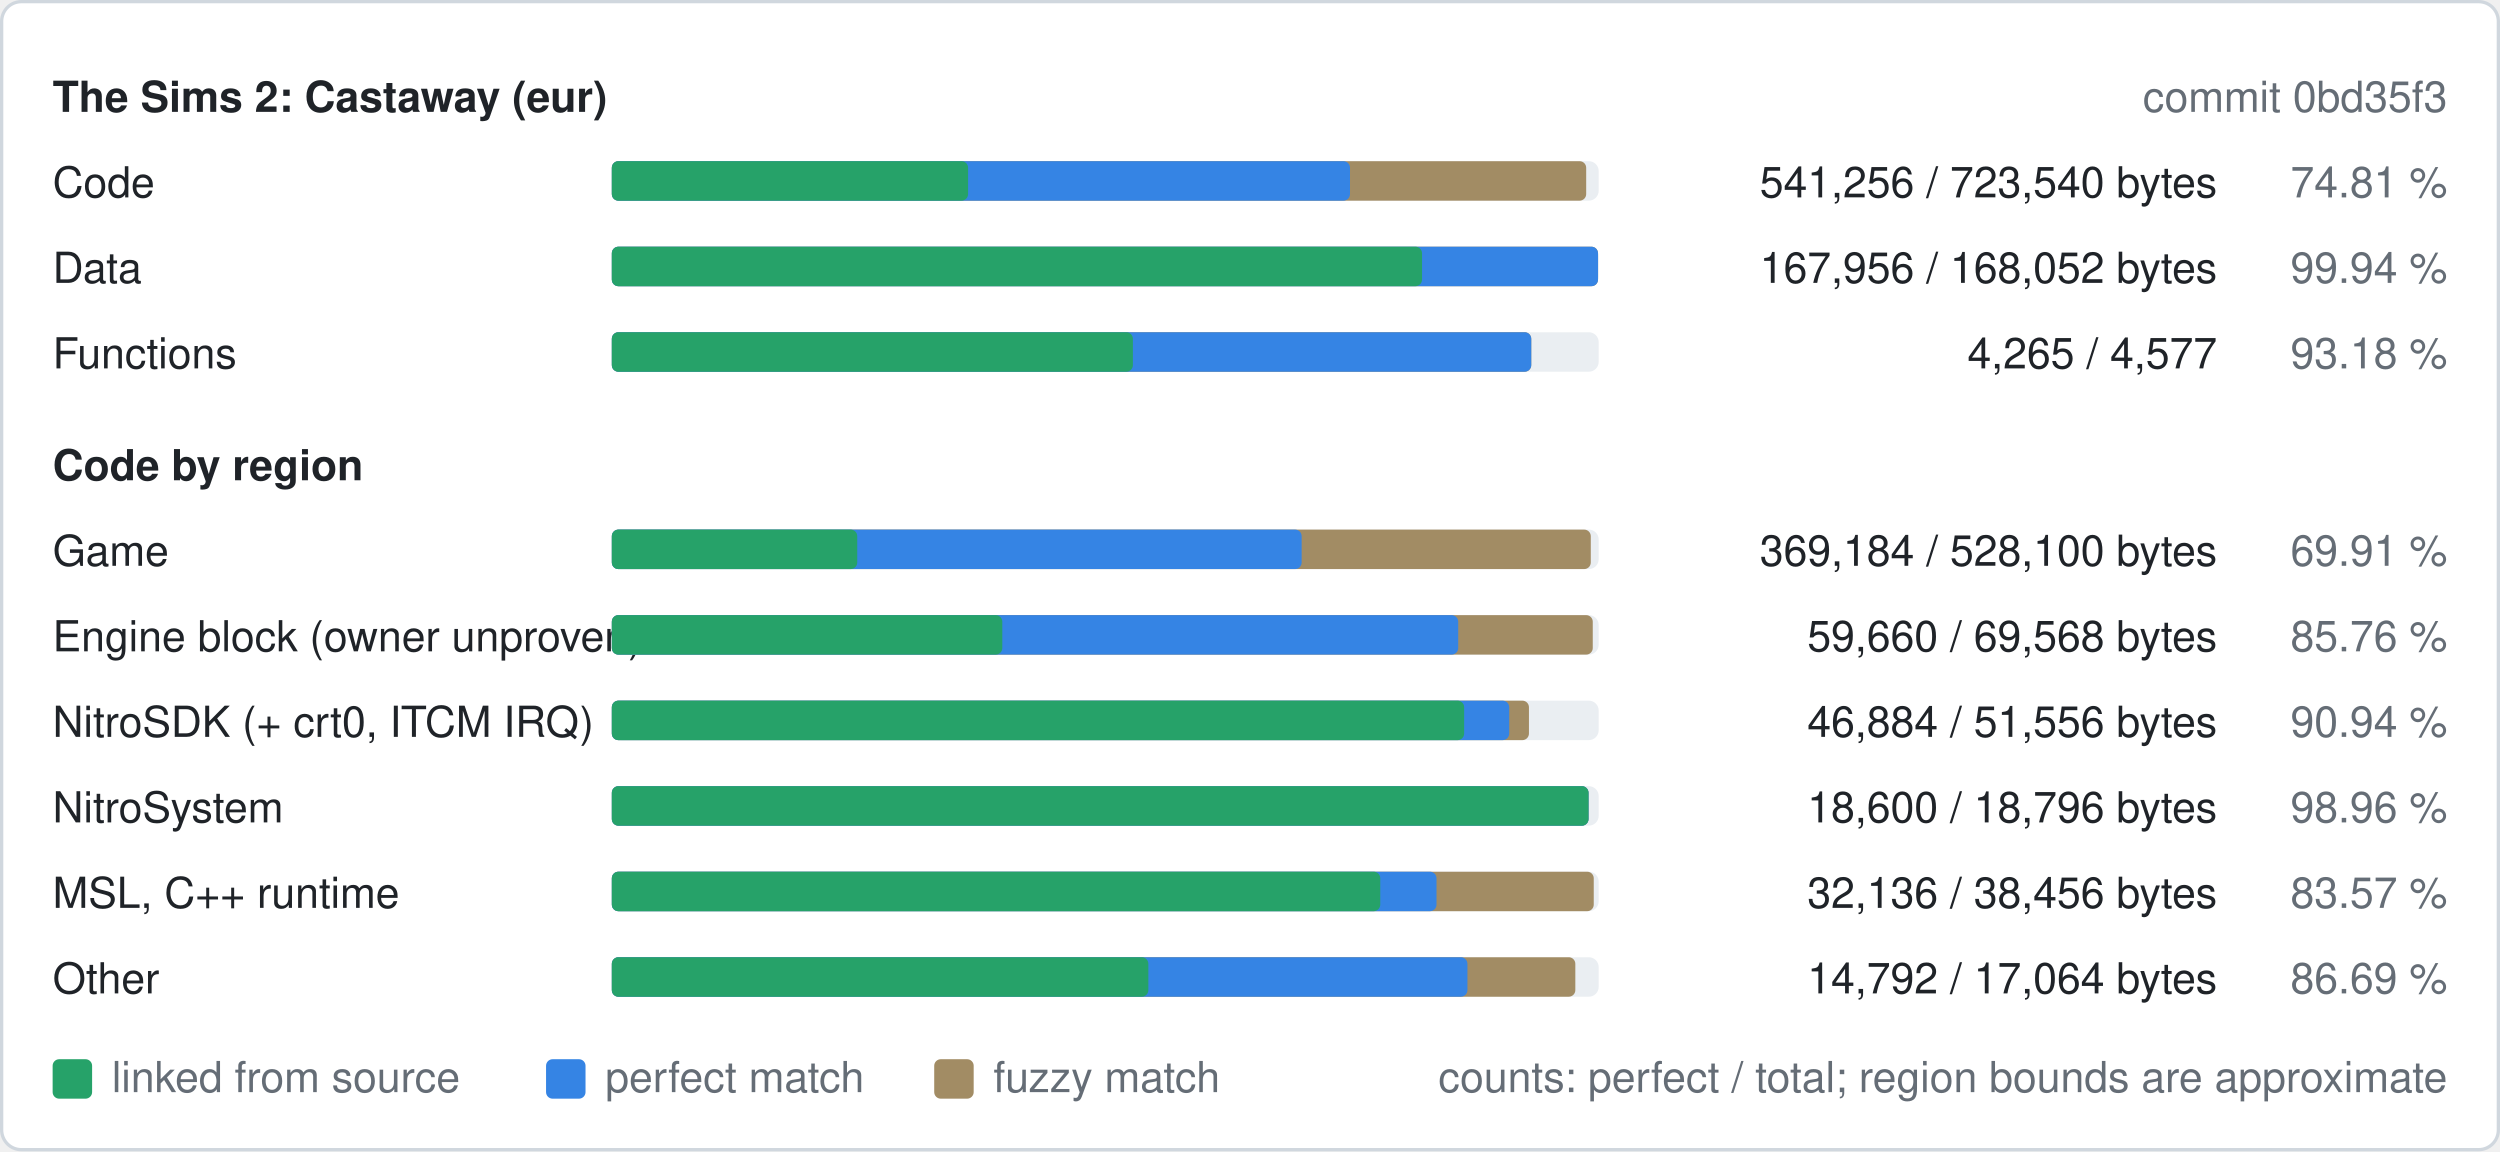
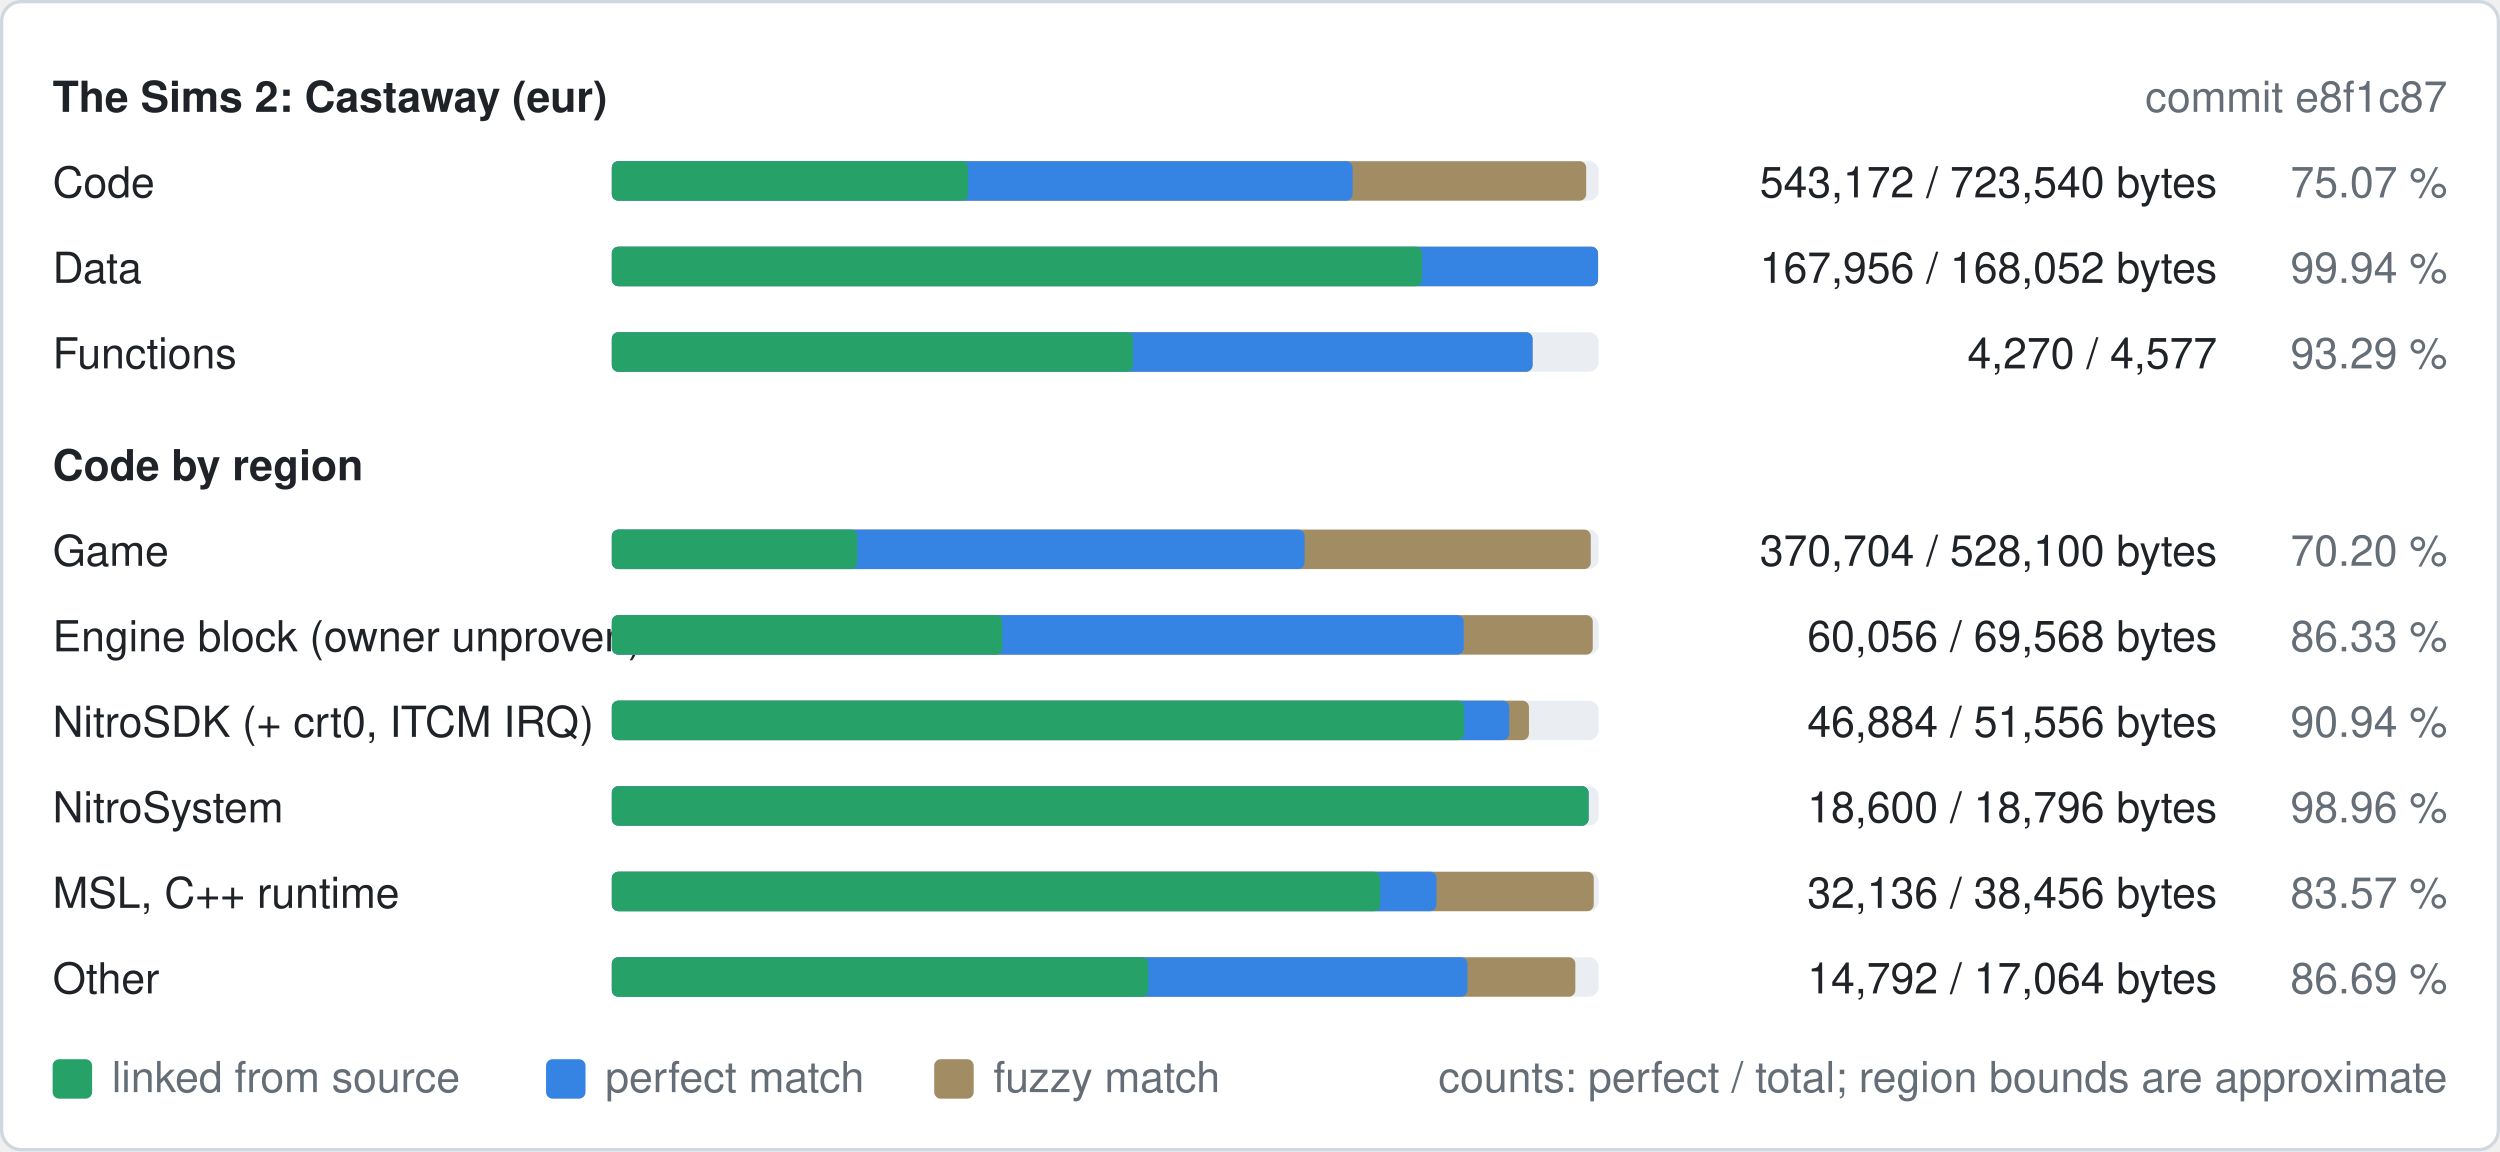
<svg xmlns="http://www.w3.org/2000/svg" width="760" height="350" viewBox="0 0 760 350" role="img" aria-label="Decompilation progress of eur">
  <style>
text{font-family:-apple-system,BlinkMacSystemFont,"Segoe UI",Helvetica,Arial,sans-serif;font-size:13px}
.b{font-weight:600}
.bg{fill:#ffffff;stroke:#d0d7de}.t{fill:#1f2328}.m{fill:#656d76}.track{fill:#eaeef2}.fuzzy{fill:#a28c64}.perfect{fill:#3584e4}.linked{fill:#26a269}
@media (prefers-color-scheme: dark){.bg{fill:#0d1117;stroke:#30363d}.t{fill:#e6edf3}.m{fill:#8d96a0}.track{fill:#21262d}.fuzzy{fill:#a28c64}.perfect{fill:#3584e4}.linked{fill:#2ec27e}}
</style>
  <rect class="bg" x="0.5" y="0.5" width="759" height="349" rx="6" />
  <text class="t b" x="16" y="34">The Sims 2: Castaway (eur)</text>
-   <text class="m" x="744" y="34" text-anchor="end">commit 0bd35f3</text>
+   <text class="m" x="744" y="34" text-anchor="end">commit e8f1c87</text>
  <text class="t" x="16" y="60">Code</text>
  <rect class="track" x="186" y="49" width="300" height="12" rx="3" />
  <rect class="fuzzy" x="186" y="49" width="296.2" height="12" rx="2" />
-   <rect class="perfect" x="186" y="49" width="224.4" height="12" rx="2" />
+   <rect class="perfect" x="186" y="49" width="225.2" height="12" rx="2" />
  <rect class="linked" x="186" y="49" width="108.3" height="12" rx="2" />
-   <text class="t" x="674" y="60" text-anchor="end">541,256 / 723,540 bytes</text>
-   <text class="m" x="744" y="60" text-anchor="end">74.81 %</text>
+   <text class="t" x="674" y="60" text-anchor="end">543,172 / 723,540 bytes</text>
+   <text class="m" x="744" y="60" text-anchor="end">75.07 %</text>
  <text class="t" x="16" y="86">Data</text>
  <rect class="track" x="186" y="75" width="300" height="12" rx="3" />
  <rect class="fuzzy" x="186" y="75" width="299.8" height="12" rx="2" />
  <rect class="perfect" x="186" y="75" width="299.8" height="12" rx="2" />
  <rect class="linked" x="186" y="75" width="246.3" height="12" rx="2" />
  <text class="t" x="674" y="86" text-anchor="end">167,956 / 168,052 bytes</text>
  <text class="m" x="744" y="86" text-anchor="end">99.94 %</text>
  <text class="t" x="16" y="112">Functions</text>
  <rect class="track" x="186" y="101" width="300" height="12" rx="3" />
-   <rect class="fuzzy" x="186" y="101" width="279.5" height="12" rx="2" />
-   <rect class="perfect" x="186" y="101" width="279.5" height="12" rx="2" />
+   <rect class="fuzzy" x="186" y="101" width="279.9" height="12" rx="2" />
+   <rect class="perfect" x="186" y="101" width="279.9" height="12" rx="2" />
  <rect class="linked" x="186" y="101" width="158.4" height="12" rx="2" />
-   <text class="t" x="674" y="112" text-anchor="end">4,265 / 4,577</text>
-   <text class="m" x="744" y="112" text-anchor="end">93.18 %</text>
+   <text class="t" x="674" y="112" text-anchor="end">4,270 / 4,577</text>
+   <text class="m" x="744" y="112" text-anchor="end">93.29 %</text>
  <text class="t b" x="16" y="146">Code by region</text>
  <text class="t" x="16" y="172">Game</text>
  <rect class="track" x="186" y="161" width="300" height="12" rx="3" />
  <rect class="fuzzy" x="186" y="161" width="297.6" height="12" rx="2" />
-   <rect class="perfect" x="186" y="161" width="209.7" height="12" rx="2" />
+   <rect class="perfect" x="186" y="161" width="210.6" height="12" rx="2" />
  <rect class="linked" x="186" y="161" width="74.6" height="12" rx="2" />
-   <text class="t" x="674" y="172" text-anchor="end">369,184 / 528,100 bytes</text>
-   <text class="m" x="744" y="172" text-anchor="end">69.91 %</text>
+   <text class="t" x="674" y="172" text-anchor="end">370,704 / 528,100 bytes</text>
+   <text class="m" x="744" y="172" text-anchor="end">70.20 %</text>
  <text class="t" x="16" y="198">Engine block (owner unproven)</text>
  <rect class="track" x="186" y="187" width="300" height="12" rx="3" />
  <rect class="fuzzy" x="186" y="187" width="298.2" height="12" rx="2" />
-   <rect class="perfect" x="186" y="187" width="257.3" height="12" rx="2" />
+   <rect class="perfect" x="186" y="187" width="259.0" height="12" rx="2" />
  <rect class="linked" x="186" y="187" width="118.7" height="12" rx="2" />
-   <text class="t" x="674" y="198" text-anchor="end">59,660 / 69,568 bytes</text>
-   <text class="m" x="744" y="198" text-anchor="end">85.76 %</text>
+   <text class="t" x="674" y="198" text-anchor="end">60,056 / 69,568 bytes</text>
+   <text class="m" x="744" y="198" text-anchor="end">86.33 %</text>
  <text class="t" x="16" y="224">NitroSDK (+ crt0, ITCM IRQ)</text>
  <rect class="track" x="186" y="213" width="300" height="12" rx="3" />
  <rect class="fuzzy" x="186" y="213" width="278.8" height="12" rx="2" />
  <rect class="perfect" x="186" y="213" width="272.8" height="12" rx="2" />
  <rect class="linked" x="186" y="213" width="259.1" height="12" rx="2" />
  <text class="t" x="674" y="224" text-anchor="end">46,884 / 51,556 bytes</text>
  <text class="m" x="744" y="224" text-anchor="end">90.94 %</text>
  <text class="t" x="16" y="250">NitroSystem</text>
  <rect class="track" x="186" y="239" width="300" height="12" rx="3" />
  <rect class="fuzzy" x="186" y="239" width="296.9" height="12" rx="2" />
  <rect class="perfect" x="186" y="239" width="296.9" height="12" rx="2" />
  <rect class="linked" x="186" y="239" width="296.9" height="12" rx="2" />
  <text class="t" x="674" y="250" text-anchor="end">18,600 / 18,796 bytes</text>
  <text class="m" x="744" y="250" text-anchor="end">98.96 %</text>
  <text class="t" x="16" y="276">MSL, C++ runtime</text>
  <rect class="track" x="186" y="265" width="300" height="12" rx="3" />
  <rect class="fuzzy" x="186" y="265" width="298.5" height="12" rx="2" />
  <rect class="perfect" x="186" y="265" width="250.7" height="12" rx="2" />
  <rect class="linked" x="186" y="265" width="233.6" height="12" rx="2" />
  <text class="t" x="674" y="276" text-anchor="end">32,136 / 38,456 bytes</text>
  <text class="m" x="744" y="276" text-anchor="end">83.57 %</text>
  <text class="t" x="16" y="302">Other</text>
  <rect class="track" x="186" y="291" width="300" height="12" rx="3" />
  <rect class="fuzzy" x="186" y="291" width="292.9" height="12" rx="2" />
  <rect class="perfect" x="186" y="291" width="260.1" height="12" rx="2" />
  <rect class="linked" x="186" y="291" width="163.1" height="12" rx="2" />
  <text class="t" x="674" y="302" text-anchor="end">14,792 / 17,064 bytes</text>
  <text class="m" x="744" y="302" text-anchor="end">86.69 %</text>
  <rect class="linked" x="16" y="322" width="12" height="12" rx="2" />
  <text class="m" x="34" y="332">linked from source</text>
  <rect class="perfect" x="166" y="322" width="12" height="12" rx="2" />
  <text class="m" x="184" y="332">perfect match</text>
  <rect class="fuzzy" x="284" y="322" width="12" height="12" rx="2" />
  <text class="m" x="302" y="332">fuzzy match</text>
  <text class="m" x="744" y="332" text-anchor="end">counts: perfect / total; region bounds are approximate</text>
</svg>
